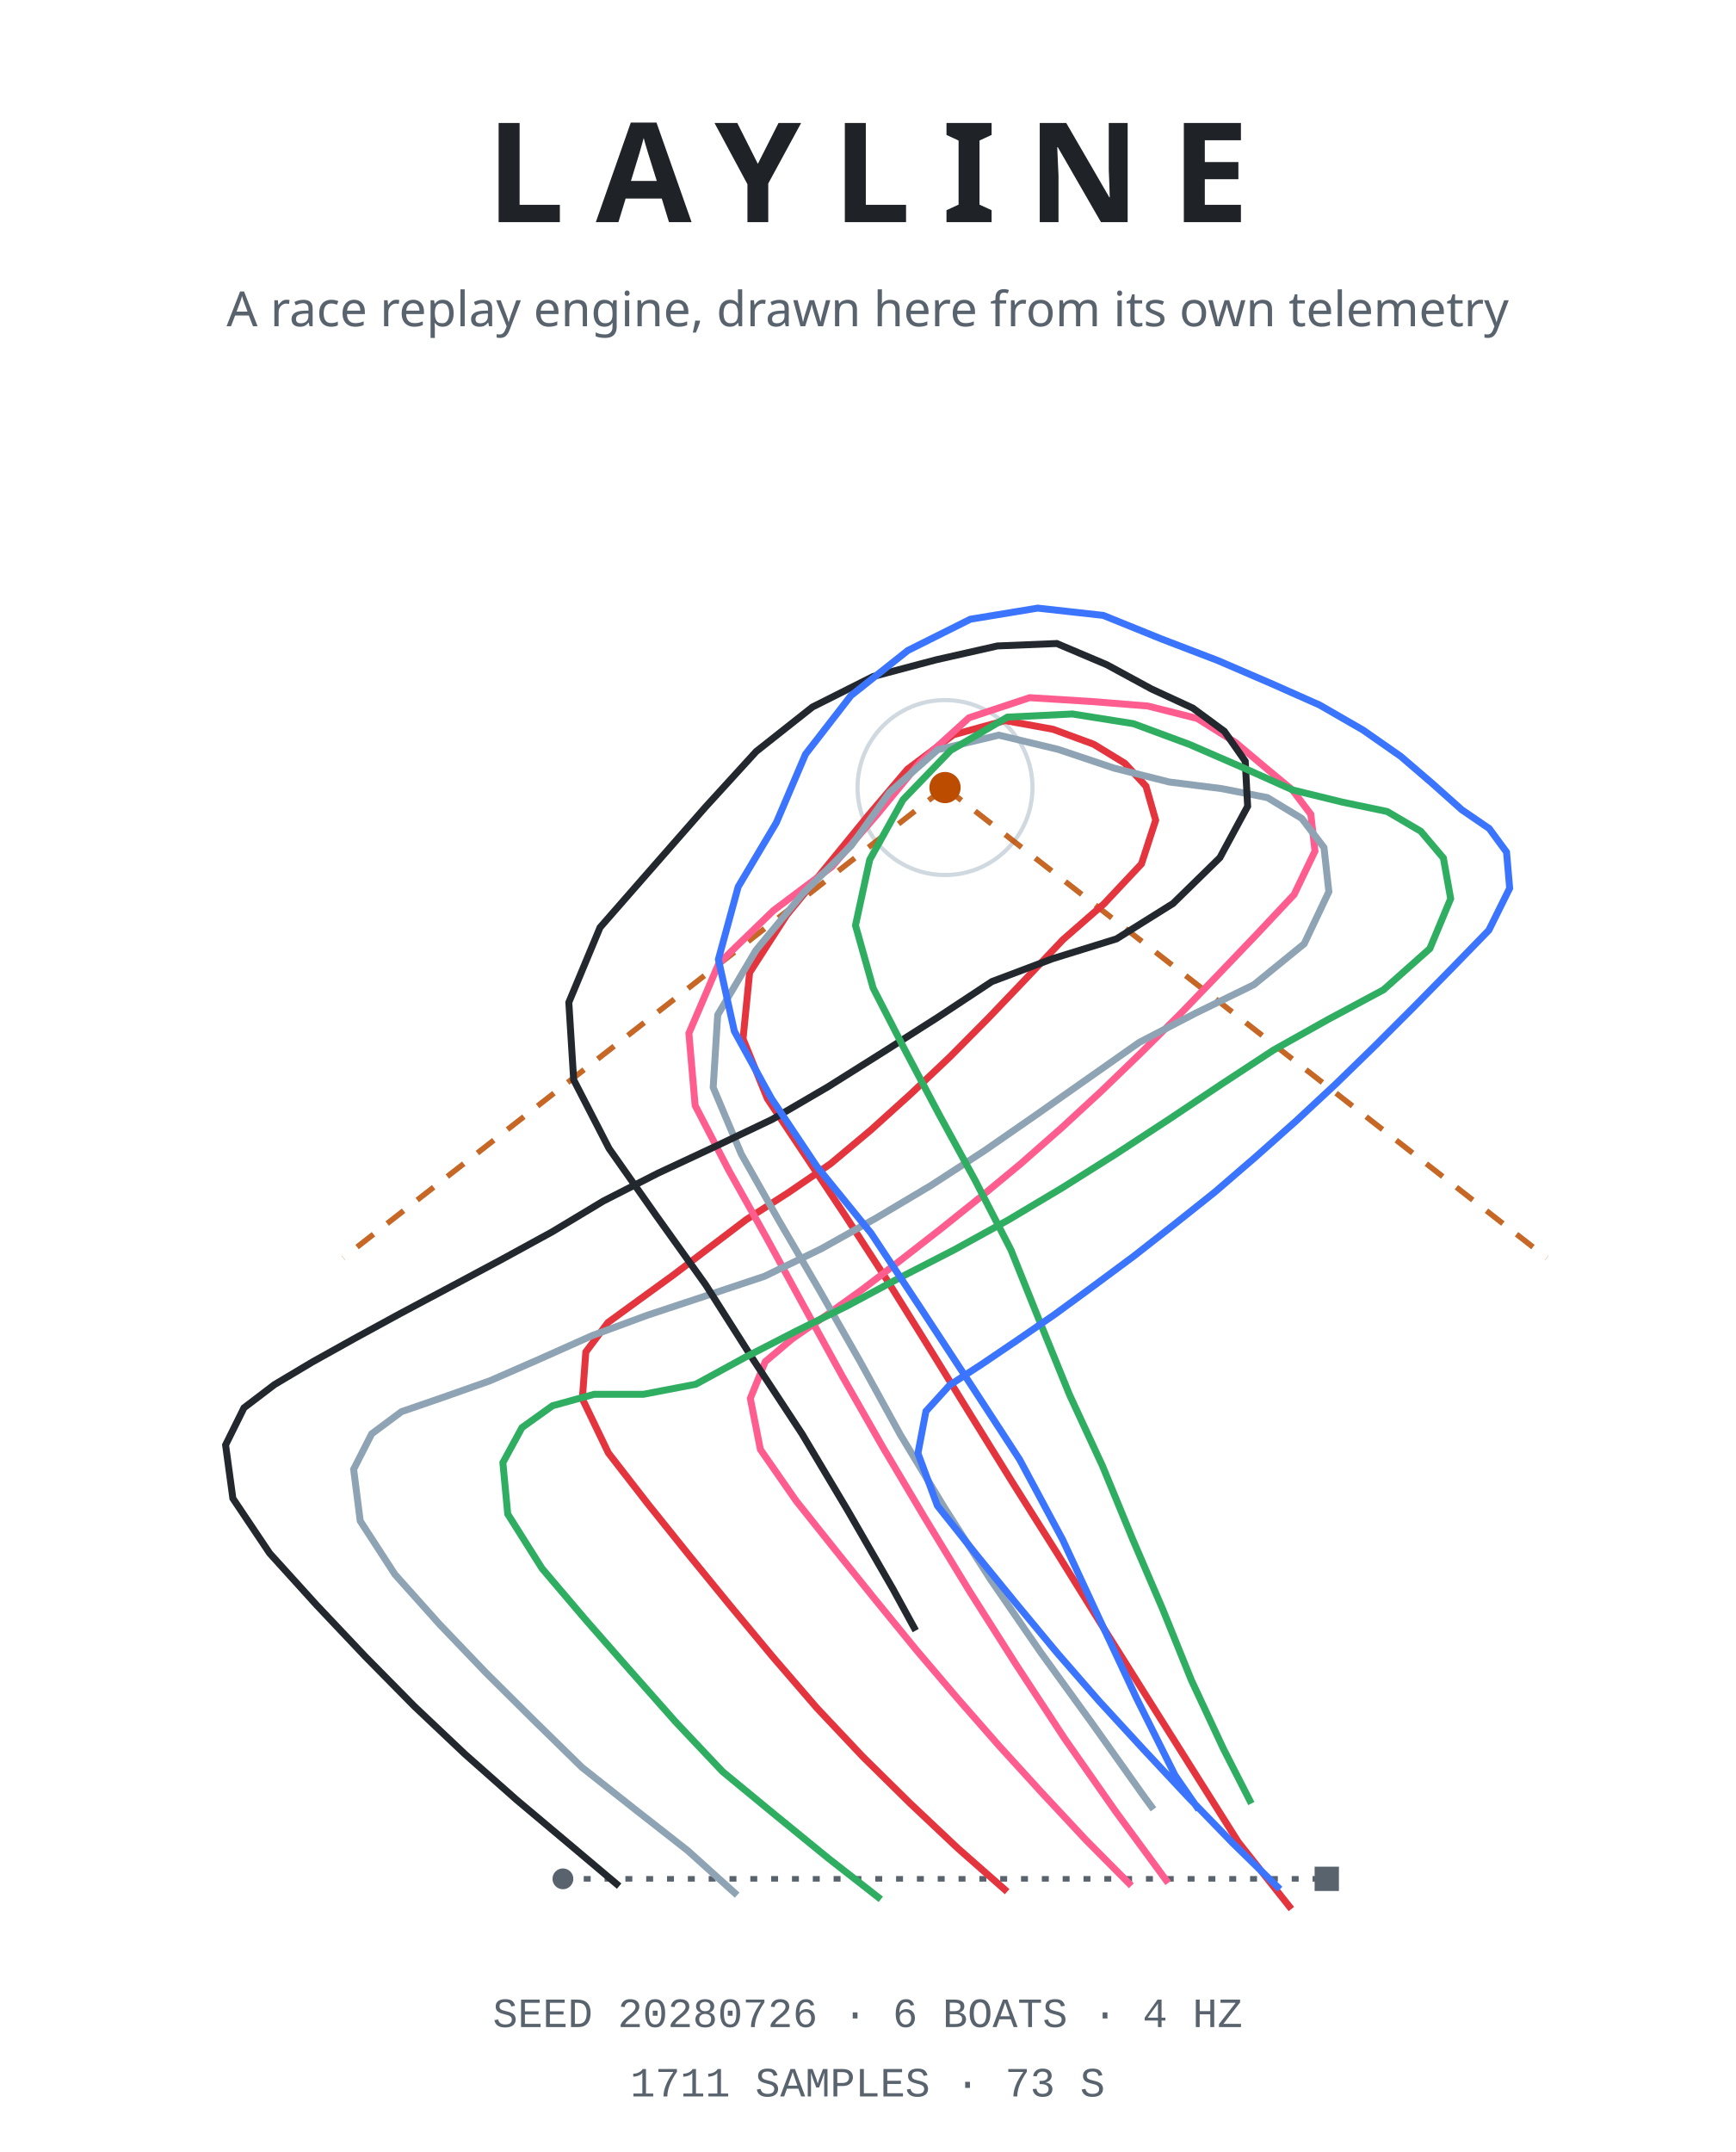
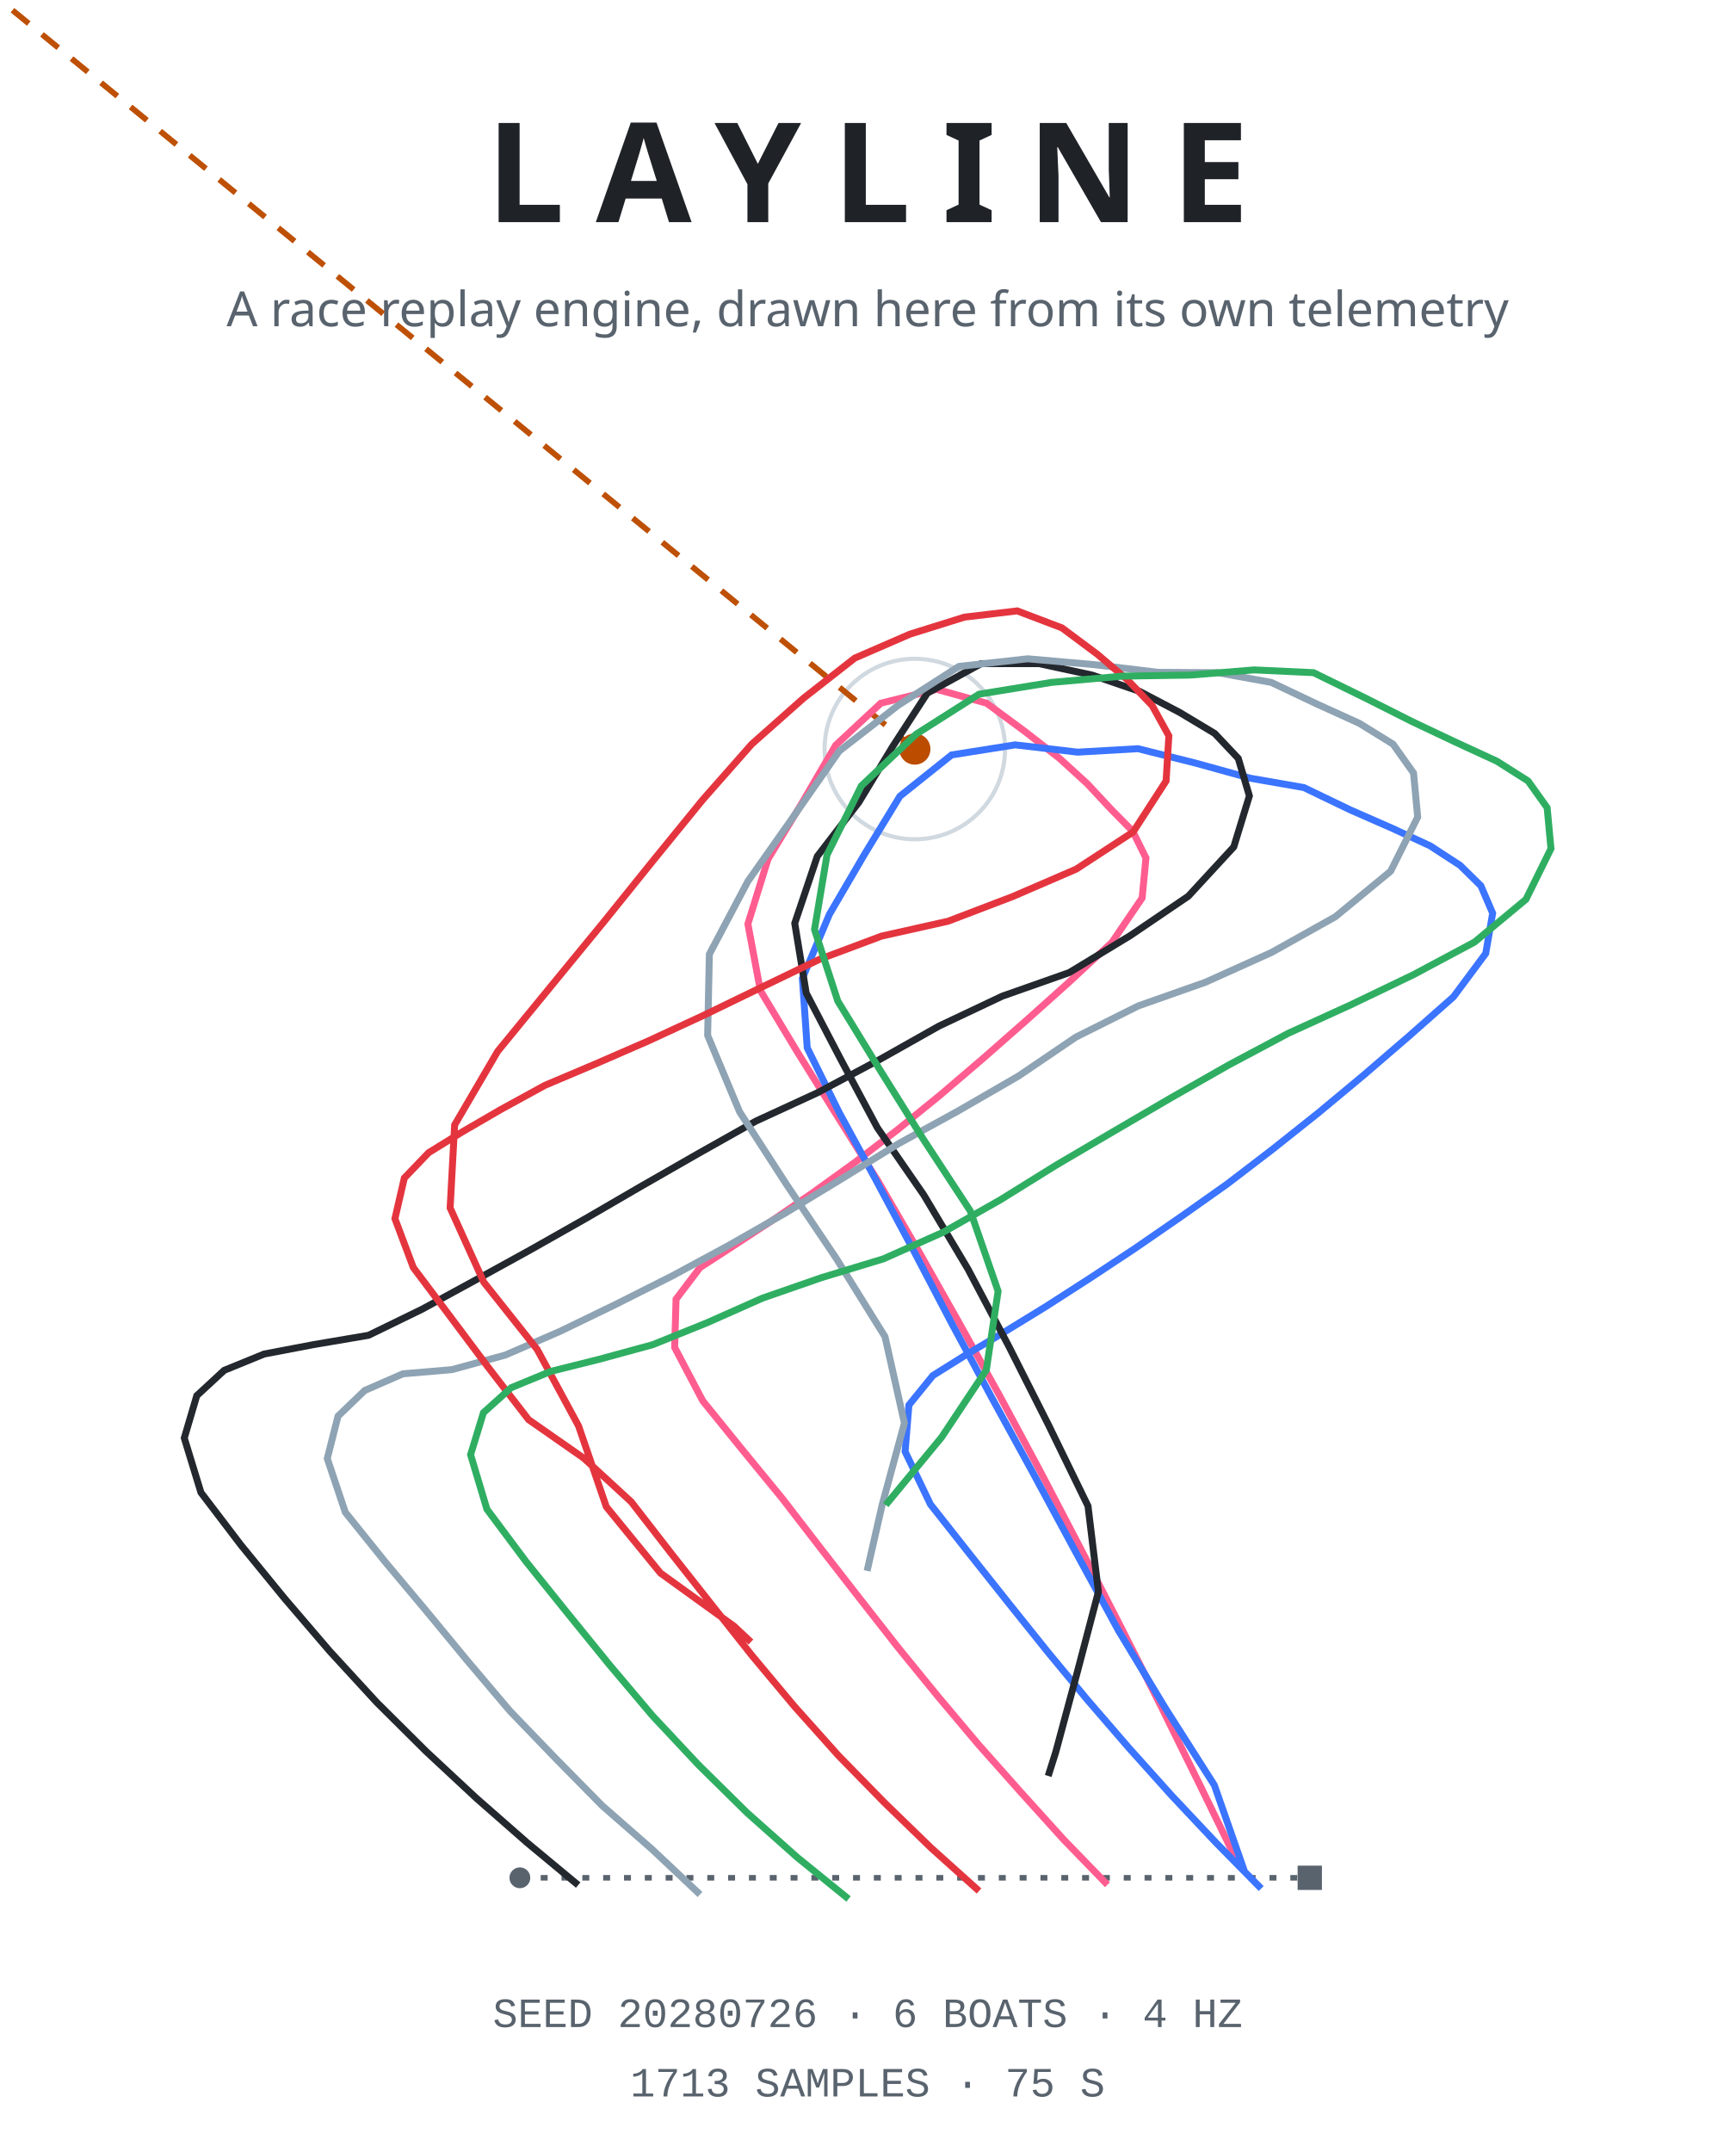
<svg xmlns="http://www.w3.org/2000/svg" viewBox="0 0 500 620" width="500" height="620" role="img" aria-label="The Layline racecourse drawn from its own seed: six boat tracks beat to the windward mark inside its laylines and run back to the finish.">
  <style>
.track{stroke-dasharray:1000;animation:sail 12s linear infinite}
@keyframes sail{0%{stroke-dashoffset:1000}72%{stroke-dashoffset:0}100%{stroke-dashoffset:0}}
@media (prefers-reduced-motion:reduce){*{animation:none!important}.track{stroke-dashoffset:0}}
</style>
  <text x="250" y="64" text-anchor="middle" font-family="-apple-system,BlinkMacSystemFont,'Segoe UI','Noto Sans',Helvetica,Arial,sans-serif" font-size="40" font-weight="700" letter-spacing="9" fill="#1f2328">LAYLINE</text>
  <text x="250" y="94" text-anchor="middle" font-family="-apple-system,BlinkMacSystemFont,'Segoe UI','Noto Sans',Helvetica,Arial,sans-serif" font-size="14" fill="#59636e">A race replay engine, drawn here from its own telemetry</text>
-   <line x1="162.2" y1="541.3" x2="382.3" y2="541.3" stroke="#59636e" stroke-width="1.6" stroke-dasharray="2 4" />
-   <circle cx="162.2" cy="541.3" r="3" fill="#59636e" />
-   <rect x="378.8" y="537.8" width="7" height="7" fill="#59636e" />
-   <circle cx="272.3" cy="226.9" r="25.2" fill="none" stroke="#d1d9e0" stroke-width="1.2" />
-   <line x1="272.3" y1="226.9" x2="98.9" y2="362.4" stroke="#bc4c00" stroke-width="1.6" stroke-dasharray="6 5" opacity="0.85" />
-   <line x1="272.3" y1="226.9" x2="445.7" y2="362.4" stroke="#bc4c00" stroke-width="1.6" stroke-dasharray="6 5" opacity="0.85" />
-   <circle cx="272.3" cy="226.9" r="4.5" fill="#bc4c00" />
-   <path d="M290.2 545.0L276.1 532.6L262.2 519.5L248.6 506.1L235.4 492.1L222.8 477.5L210.5 462.7L198.5 448.0L186.7 433.3L175.3 418.6L167.8 403.0L168.8 389.5L175.2 381.0L184.0 374.6L193.8 367.5L204.2 359.6L215.0 351.4L227.0 343.7L239.3 335.3L251.0 325.5L262.4 315.2L273.7 304.5L284.8 293.3L295.6 282.0L306.3 270.7L318.1 260.4L328.9 248.9L333.0 236.3L330.2 226.5L324.1 219.9L315.1 214.4L303.4 210.1L289.6 207.6L274.7 211.7L261.5 221.6L250.3 234.8L238.8 248.9L226.7 263.6L216.0 280.2L214.1 299.3L221.1 316.5L232.1 333.0L243.6 350.3L255.4 368.5L267.3 387.6L279.4 407.2L291.8 427.2L304.6 447.5L317.4 468.1L330.4 488.8L343.5 509.6L356.8 530.7L372.1 550.0" fill="none" stroke="#e4353f" stroke-width="2" class="track" pathLength="1000" />
-   <path d="M326.0 543.3L312.9 530.1L300.3 516.6L287.9 503.0L275.8 489.2L263.9 475.2L252.3 461.0L240.8 446.7L229.4 432.4L219.1 417.6L216.2 402.9L220.5 392.3L228.3 385.7L238.0 379.0L248.6 371.4L259.6 363.0L270.9 354.2L282.5 344.9L294.1 335.3L305.7 325.1L317.2 314.5L328.6 303.5L340.0 292.2L351.1 280.7L362.1 269.2L372.9 257.7L378.9 245.2L377.7 234.6L372.4 227.6L364.8 221.3L356.0 213.9L345.0 207.0L330.7 203.4L314.4 202.1L296.7 201.0L279.2 206.8L265.1 219.6L252.7 234.7L239.7 249.7L222.9 262.3L207.1 277.6L198.5 297.7L200.3 318.5L210.0 337.2L220.7 356.3L231.5 376.1L242.6 396.3L254.3 416.8L266.6 437.5L279.4 458.5L292.8 479.6L306.7 500.8L321.4 521.8L336.6 542.5" fill="none" stroke="#ff5d8f" stroke-width="2" class="track" pathLength="1000" />
-   <path d="M212.4 546.0L198.2 533.2L183.0 521.3L167.7 509.2L153.8 495.6L140.0 481.9L126.6 467.9L113.8 453.6L103.8 438.2L101.9 423.3L107.1 413.1L115.7 406.7L127.6 402.6L141.2 397.8L155.6 391.5L170.6 384.8L186.6 378.9L203.2 373.4L220.3 367.7L236.6 359.8L252.5 350.9L268.3 341.5L283.7 331.5L298.7 321.1L313.5 310.7L328.3 300.3L344.5 291.9L361.3 283.7L375.8 271.9L382.9 256.9L381.5 244.2L375.1 235.8L365.2 229.8L352.0 227.2L336.9 225.3L321.0 221.3L304.9 215.9L287.8 211.8L270.2 216.0L256.3 228.3L245.3 243.6L231.2 257.6L217.8 273.8L206.8 292.4L205.5 313.3L213.6 332.5L224.4 351.6L236.0 371.5L247.8 392.2L259.4 413.3L272.1 434.3L285.5 455.2L299.9 476.1L314.9 496.8L329.8 517.8L345.0 538.4" fill="none" stroke="#8ea3b3" stroke-width="2" class="track" pathLength="1000" />
-   <path d="M178.4 543.4L163.8 531.1L148.8 518.5L134.0 505.4L119.4 491.6L105.2 477.2L91.2 462.4L77.7 447.5L67.1 431.7L65.0 416.3L70.3 405.6L79.1 398.9L90.0 392.4L102.2 385.6L115.4 378.4L129.5 370.9L144.1 363.1L159.1 354.9L173.9 346.0L189.6 338.0L205.9 330.4L222.5 322.5L238.6 313.1L254.5 303.1L270.2 293.1L285.8 282.8L303.3 276.2L321.7 270.5L338.0 260.3L351.5 247.1L359.5 232.3L358.8 219.3L352.8 210.7L343.7 204.0L331.8 198.5L318.9 191.5L304.5 185.4L287.4 186.1L269.7 190.1L251.6 194.9L234.1 203.7L217.9 216.5L203.2 232.6L188.3 249.6L172.9 267.2L163.9 288.8L165.3 311.1L175.5 330.9L189.0 350.1L203.3 370.1L216.9 391.5L231.1 413.1L244.4 435.4L257.3 457.8L269.5 480.1L282.4 501.6L295.6 522.5L310.5 541.9" fill="none" stroke="#23282e" stroke-width="2" class="track" pathLength="1000" />
-   <path d="M253.8 547.2L238.7 535.4L223.5 523.0L208.2 510.4L194.6 496.0L181.6 481.3L168.7 466.6L156.2 451.9L146.3 436.2L144.9 421.4L150.4 411.3L159.2 405.0L171.2 401.7L185.4 401.7L200.5 398.8L214.6 391.1L229.2 383.6L244.2 376.2L259.3 368.1L274.9 360.1L290.5 351.5L306.1 342.2L321.5 332.5L336.8 322.5L351.9 312.4L367.0 302.5L382.7 293.7L398.6 285.2L412.0 273.3L418.0 258.9L415.9 247.2L409.4 239.5L399.7 233.8L386.8 231.1L372.5 227.6L358.0 221.1L342.8 214.5L326.6 208.5L309.0 205.7L290.3 206.6L273.9 216.2L260.2 230.4L250.6 247.7L246.5 266.6L251.6 284.7L260.7 302.4L270.5 320.9L281.0 340.1L291.3 360.1L299.7 381.0L308.2 401.9L317.7 422.4L326.3 443.3L335.1 463.8L343.3 484.1L352.5 503.8L362.4 523.2L374.6 541.3" fill="none" stroke="#2fae62" stroke-width="2" class="track" pathLength="1000" />
-   <path d="M368.8 544.3L355.2 531.0L342.1 517.5L329.3 503.8L316.7 490.1L304.6 476.2L292.9 462.1L281.4 448.0L270.1 433.8L264.5 418.7L266.8 406.6L273.6 399.1L282.8 393.1L293.0 386.2L303.9 378.7L315.1 370.5L326.7 361.9L338.3 352.8L350.1 343.4L361.7 333.4L373.4 323.0L384.9 312.3L396.3 301.2L407.5 290.0L418.5 278.8L429.0 268.0L435.0 255.9L434.1 245.5L429.1 238.7L421.2 233.3L412.8 225.8L403.6 217.9L392.7 210.3L380.2 203.1L366.0 196.8L350.9 190.3L334.7 184.1L317.9 177.3L299.0 175.2L279.6 178.4L261.6 187.4L245.2 200.4L232.1 217.3L223.7 237.0L212.7 255.5L207.0 276.4L211.6 297.1L222.3 316.5L235.4 336.1L251.0 355.3L265.1 376.6L279.4 398.4L293.8 420.5L306.2 443.6L317.0 466.9L327.6 489.5L338.6 511.5L352.4 531.5" fill="none" stroke="#3b74ff" stroke-width="2" class="track" pathLength="1000" />
+   <line x1="149.8" y1="541.0" x2="377.4" y2="541.0" stroke="#59636e" stroke-width="1.6" stroke-dasharray="2 4" />
+   <circle cx="149.8" cy="541.0" r="3" fill="#59636e" />
+   <rect x="373.9" y="537.5" width="7" height="7" fill="#59636e" />
+   <circle cx="263.6" cy="215.8" r="26.0" fill="none" stroke="#d1d9e0" stroke-width="1.2" />
+   <line x1="263.6" y1="215.8" x2="NaN" y2="NaN" stroke="#bc4c00" stroke-width="1.6" stroke-dasharray="6 5" opacity="0.85" />
+   <line x1="263.6" y1="215.8" x2="NaN" y2="NaN" stroke="#bc4c00" stroke-width="1.6" stroke-dasharray="6 5" opacity="0.85" />
+   <circle cx="263.6" cy="215.8" r="4.5" fill="#bc4c00" />
+   <path d="M319.1 543.0L306.4 529.9L294.2 516.4L282.1 502.8L270.4 488.9L258.9 474.8L247.7 460.5L236.5 446.1L225.4 431.7L214.0 417.8L202.5 403.6L194.4 388.2L194.8 374.3L201.7 365.2L211.4 358.9L222.4 351.7L234.1 343.7L246.3 334.9L258.6 325.5L270.9 315.5L283.2 305.0L295.6 294.1L308.0 283.0L320.4 271.5L329.1 258.7L330.2 247.2L326.4 239.5L320.1 233.1L313.3 225.8L305.3 218.5L295.4 210.8L284.3 202.6L269.9 198.6L253.8 202.6L240.8 214.7L231.3 231.0L221.3 247.5L215.5 266.2L219.1 285.4L229.7 303.0L241.1 321.3L253.0 340.3L264.6 360.3L276.3 381.0L288.2 402.4L299.9 424.2L311.5 446.4L323.1 469.0L334.6 491.7L346.0 514.8L357.3 538.0" fill="none" stroke="#ff5d8f" stroke-width="2" class="track" pathLength="1000" />
+   <path d="M363.4 544.1L350.3 530.8L337.6 517.3L325.3 503.6L313.3 489.7L301.8 475.8L290.5 461.7L279.3 447.6L268.1 433.4L260.8 418.2L261.9 404.8L268.8 396.3L278.4 390.3L289.5 383.7L301.4 376.4L314.0 368.3L327.0 359.7L340.2 350.6L353.5 341.2L366.7 331.1L379.9 320.6L393.0 309.7L406.0 298.5L418.8 287.2L428.1 274.7L430.1 263.1L426.7 255.2L420.7 249.3L412.1 243.7L401.3 238.7L389.0 233.3L375.7 226.9L360.2 224.2L344.3 219.8L327.9 215.7L310.5 216.7L292.5 214.6L274.2 217.5L259.3 229.4L249.0 246.3L239.0 263.4L231.2 281.9L232.6 301.9L241.8 320.5L252.3 339.8L263.2 360.2L274.3 381.4L286.0 403.1L298.0 425.0L310.1 447.4L322.3 469.8L335.7 492.0L349.9 514.3L358.5 538.9" fill="none" stroke="#3b74ff" stroke-width="2" class="track" pathLength="1000" />
+   <path d="M166.6 543.1L151.9 530.9L137.3 518.1L122.8 504.6L108.6 490.5L95.0 475.7L81.9 460.4L69.4 445.1L57.9 430.0L53.1 414.3L56.7 402.1L64.6 394.8L76.1 390.1L90.3 387.4L106.2 384.7L121.6 377.2L137.0 368.8L152.8 360.1L168.7 351.1L184.7 341.8L201.1 332.4L217.8 323.0L235.6 314.8L253.2 305.4L270.6 295.6L288.8 287.0L308.1 280.2L325.6 269.6L342.4 258.2L355.5 244.0L360.0 229.3L356.8 218.5L350.0 211.3L340.0 205.3L328.4 199.2L314.7 194.5L299.4 191.2L282.7 191.2L267.2 199.7L257.2 215.1L247.5 231.1L235.5 246.7L229.0 266.0L232.3 286.1L242.2 305.1L252.8 324.9L266.2 344.3L278.9 365.6L290.7 387.9L302.2 410.7L313.5 433.9L316.5 458.6L310.4 481.8L304.2 504.8L296.9 527.9L286.9 550.0" fill="none" stroke="#23282e" stroke-width="2" class="track" pathLength="1000" />
+   <path d="M201.7 545.8L187.9 532.8L173.5 520.2L160.1 506.6L146.9 492.9L134.7 478.5L122.9 464.2L111.0 450.0L99.5 435.7L94.3 420.2L97.4 408.0L105.1 400.6L116.1 395.8L130.2 394.6L145.6 390.4L161.3 383.6L177.2 375.9L193.5 367.7L209.8 358.9L226.1 349.6L242.4 339.7L258.9 329.5L276.2 320.0L293.5 310.0L310.0 298.8L328.0 289.8L347.3 283.0L366.4 274.4L384.8 264.1L400.7 251.0L408.5 235.4L407.3 222.7L401.4 214.4L391.7 208.4L379.6 202.9L366.3 196.6L350.9 193.8L333.7 193.7L315.4 191.5L296.1 189.8L276.3 192.0L258.8 203.2L241.8 216.4L228.9 234.9L215.5 253.9L204.4 274.9L203.9 298.3L213.1 320.3L226.6 341.2L241.0 362.6L255.0 385.1L260.6 410.0L254.2 433.5L248.7 457.6L246.2 481.8L242.9 505.4L235.9 527.9L226.0 549.7" fill="none" stroke="#8ea3b3" stroke-width="2" class="track" pathLength="1000" />
+   <path d="M282.1 544.8L268.3 532.4L254.8 519.3L241.6 505.8L228.9 491.6L216.7 477.0L204.9 462.1L193.3 447.4L181.9 432.7L168.2 420.1L152.3 409.0L140.5 393.7L129.5 379.0L119.1 365.2L113.8 351.1L116.5 339.4L123.5 332.1L133.2 326.1L144.4 319.6L157.0 312.7L171.4 306.6L186.8 299.9L202.8 292.5L219.3 284.5L236.1 276.4L254.0 269.7L273.2 265.4L291.8 258.3L310.1 250.4L326.5 239.7L336.0 225.0L336.8 212.0L332.0 203.3L324.9 195.9L316.2 188.5L306.0 180.9L293.1 176.0L277.9 177.8L262.2 182.7L246.3 189.6L231.6 201.1L216.6 214.4L202.5 230.4L188.4 247.7L173.9 265.7L158.8 284.1L143.4 302.9L131.0 324.1L129.7 348.0L139.4 369.4L154.8 388.8L166.7 410.8L174.7 434.1L190.3 453.2L211.5 468.5L231.3 487.1L249.4 507.5L273.1 521.9L293.7 541.6" fill="none" stroke="#e4353f" stroke-width="2" class="track" pathLength="1000" />
+   <path d="M244.5 547.1L229.7 535.1L215.2 522.2L201.3 508.5L188.0 494.3L175.5 479.5L163.4 464.6L151.5 449.8L140.3 434.8L135.6 419.1L139.3 407.0L147.3 399.8L158.7 395.1L172.7 391.6L188.1 387.4L203.7 381.1L219.7 374.0L236.7 368.1L254.5 362.7L271.8 355.0L288.2 345.7L304.3 335.7L320.8 326.0L337.4 316.3L354.1 306.8L371.2 297.7L389.2 289.5L407.3 280.8L424.9 271.4L439.7 259.1L446.9 244.5L445.8 232.7L440.3 225.0L431.3 219.3L419.8 214.0L406.9 207.9L393.2 201.0L378.5 193.8L361.4 193.0L342.9 194.5L323.4 194.8L303.0 196.6L282.1 200.0L264.0 211.5L248.2 226.4L238.3 246.3L234.7 267.8L241.4 288.4L253.4 308.0L266.1 328.3L279.6 348.9L287.6 372.0L284.2 394.7L271.3 414.1L255.7 433.0L239.6 453.0L226.7 476.2L214.8 500.5L201.3 524.2L186.2 547.2" fill="none" stroke="#2fae62" stroke-width="2" class="track" pathLength="1000" />
  <text x="250" y="584" text-anchor="middle" font-family="ui-monospace,'SF Mono','Cascadia Mono',Menlo,Consolas,'Liberation Mono',monospace" font-size="12" fill="#59636e">SEED 20280726 · 6 BOATS · 4 HZ</text>
-   <text x="250" y="604" text-anchor="middle" font-family="ui-monospace,'SF Mono','Cascadia Mono',Menlo,Consolas,'Liberation Mono',monospace" font-size="12" fill="#59636e">1711 SAMPLES · 73 S</text>
+   <text x="250" y="604" text-anchor="middle" font-family="ui-monospace,'SF Mono','Cascadia Mono',Menlo,Consolas,'Liberation Mono',monospace" font-size="12" fill="#59636e">1713 SAMPLES · 75 S</text>
</svg>
